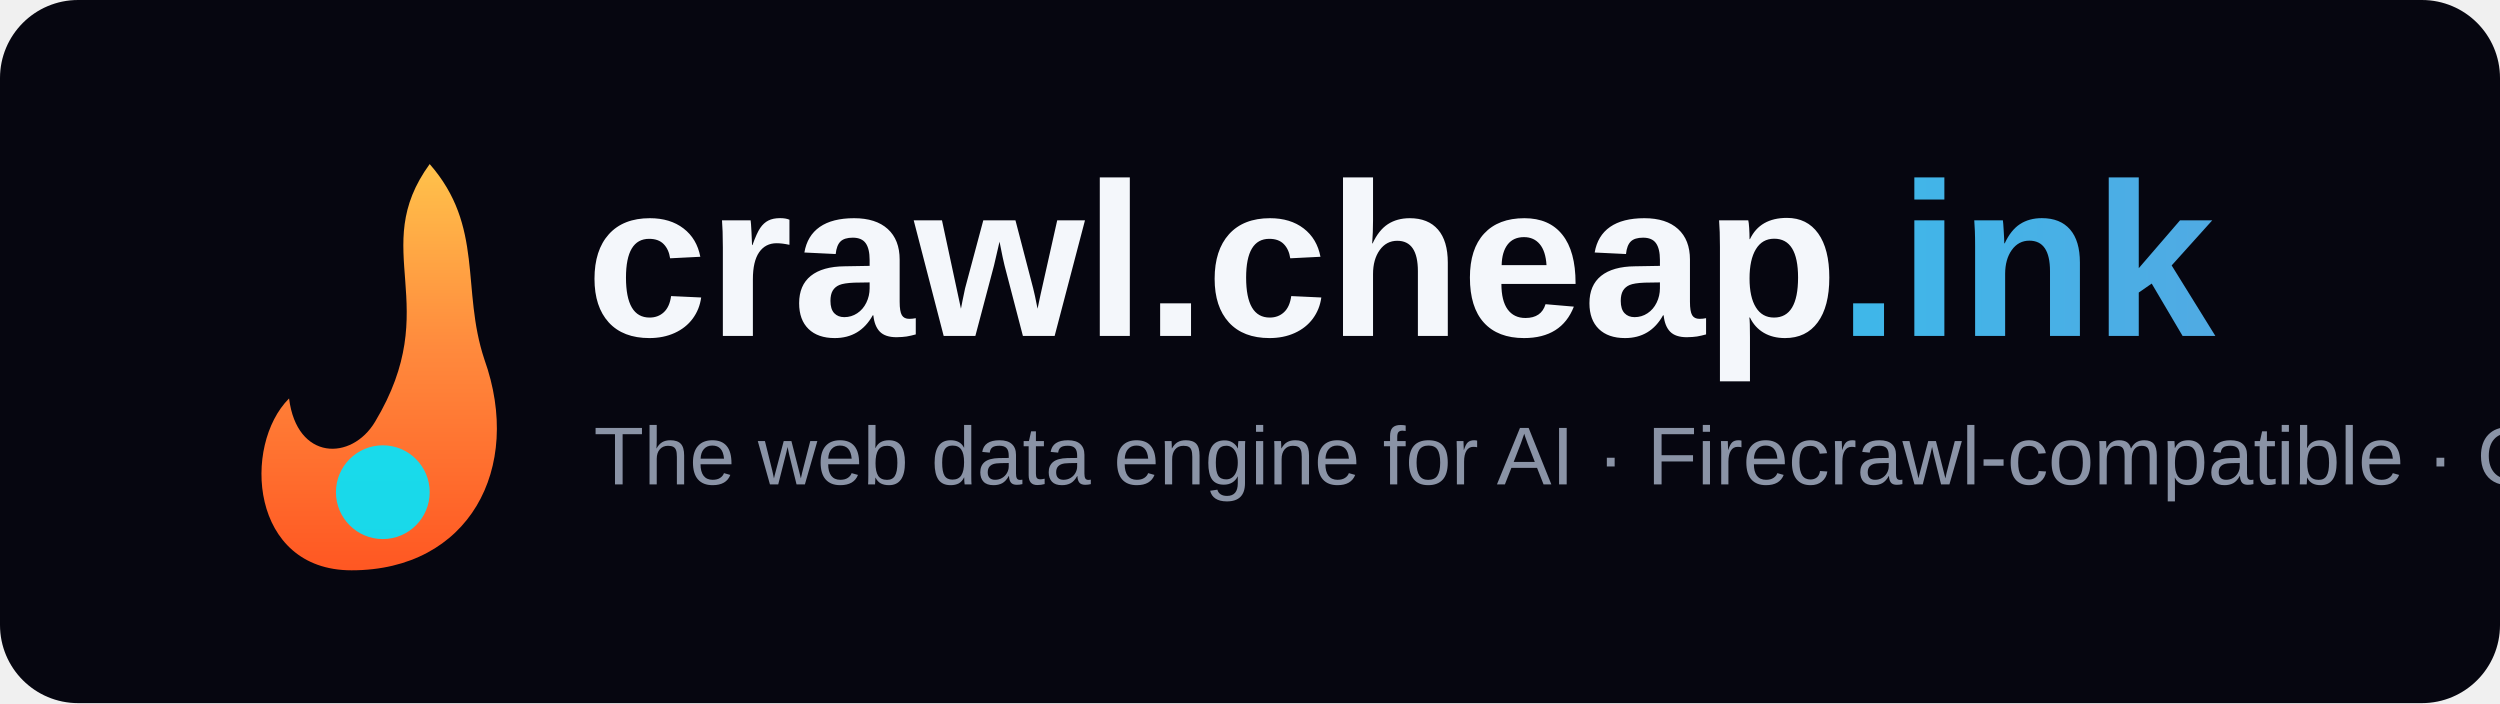
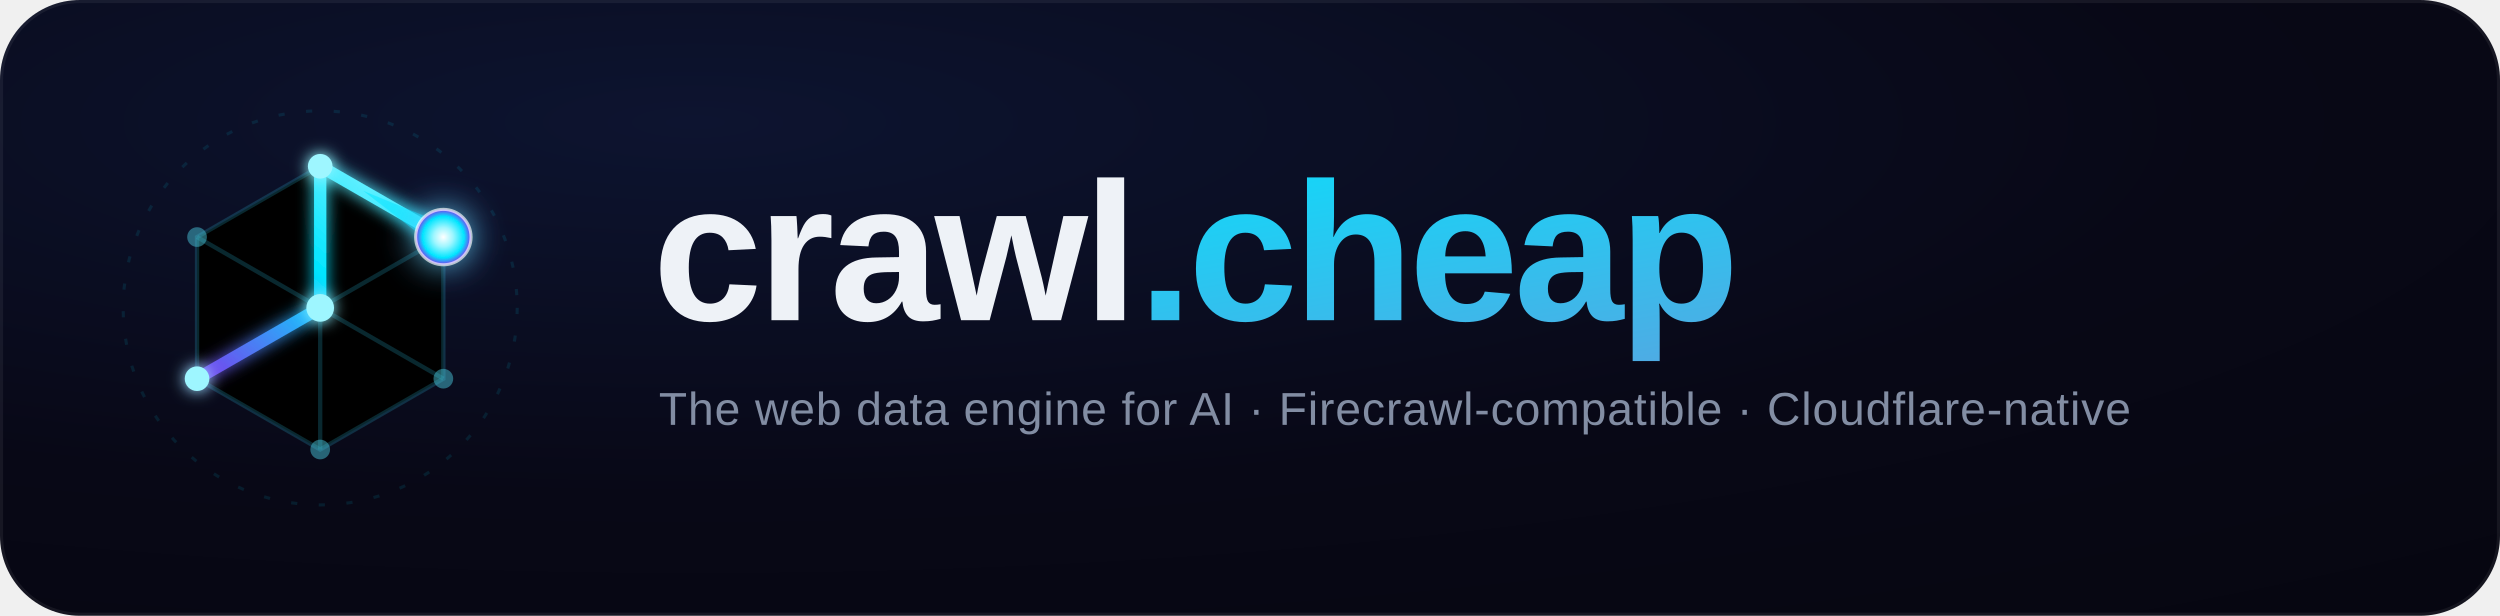
- <svg xmlns="http://www.w3.org/2000/svg" viewBox="0 0 640 180" role="img" aria-label="crawl.cheap — the web data engine for AI">
+ <svg xmlns="http://www.w3.org/2000/svg" viewBox="0 0 812 200" role="img" aria-label="crawl.cheap — the web data engine for AI">
  <defs>
-     <linearGradient id="flame" x1="0" y1="1" x2="0" y2="0">
-       <stop offset="0" stop-color="#FF5722" />
-       <stop offset="0.55" stop-color="#FF8A3D" />
-       <stop offset="1" stop-color="#FFC24B" />
-     </linearGradient>
-     <linearGradient id="cyan" x1="0" y1="0" x2="1" y2="0">
+     <linearGradient id="cc-cyan" x1="0" y1="0" x2="1" y2="1">
      <stop offset="0" stop-color="#00E5FF" />
      <stop offset="1" stop-color="#50AAE3" />
    </linearGradient>
+     <linearGradient id="cc-trav" x1="0" y1="1" x2="1" y2="0">
+       <stop offset="0" stop-color="#7C3AED" />
+       <stop offset="0.5" stop-color="#00E5FF" />
+       <stop offset="1" stop-color="#9EF6FF" />
+     </linearGradient>
+     <radialGradient id="cc-head" cx="0.5" cy="0.5" r="0.5">
+       <stop offset="0" stop-color="#FFFFFF" />
+       <stop offset="0.35" stop-color="#9EF6FF" />
+       <stop offset="0.75" stop-color="#00E5FF" />
+       <stop offset="1" stop-color="#7C3AED" />
+     </radialGradient>
+     <radialGradient id="cc-tile" cx="0.28" cy="0.2" r="1.1">
+       <stop offset="0" stop-color="#0d1430" />
+       <stop offset="0.55" stop-color="#080816" />
+       <stop offset="1" stop-color="#060610" />
+     </radialGradient>
+     <filter id="cc-glow" x="-60%" y="-60%" width="220%" height="220%">
+       <feGaussianBlur stdDeviation="2.6" result="b" />
+       <feMerge>
+         <feMergeNode in="b" />
+         <feMergeNode in="SourceGraphic" />
+       </feMerge>
+     </filter>
+     <filter id="cc-glow-lg" x="-120%" y="-120%" width="340%" height="340%">
+       <feGaussianBlur stdDeviation="5.5" result="b" />
+       <feMerge>
+         <feMergeNode in="b" />
+         <feMergeNode in="SourceGraphic" />
+       </feMerge>
+     </filter>
  </defs>
-   <rect width="640" height="180" rx="20" fill="#060610" />
-   <g transform="translate(54 34)">
-     <path d="M56 8 C40 30 60 44 42 74 C36 84 22 84 20 68 C8 80 10 112 36 112 C66 112 80 86 70 58 C64 40 70 24 56 8 Z" fill="url(#flame)" />
-     <circle cx="44" cy="92" r="12" fill="#00E5FF" opacity="0.9" />
+   <rect width="812" height="200" rx="26" fill="url(#cc-tile)" />
+   <rect x="0.5" y="0.5" width="811" height="199" rx="25.5" fill="none" stroke="#ffffff" stroke-opacity="0.06" />
+   <g>
+     <circle cx="104" cy="100" r="64" fill="none" stroke="#00E5FF" stroke-opacity="0.10" stroke-width="1" stroke-dasharray="2 7" />
+     <g stroke="#2bb8d6" stroke-opacity="0.22" stroke-width="1.4">
+       <path d="M104 54 L144 77 L144 123 L104 146 L64 123 L64 77 Z" />
+       <path d="M104 100 L104 54 M104 100 L144 77 M104 100 L144 123 M104 100 L104 146 M104 100 L64 123 M104 100 L64 77" />
+     </g>
+     <g fill="#4fd3ea" fill-opacity="0.45">
+       <circle cx="144" cy="123" r="3.2" />
+       <circle cx="104" cy="146" r="3.2" />
+       <circle cx="64" cy="77" r="3.2" />
+     </g>
+     <path d="M64 123 L104 100 L104 54 L144 77" fill="none" stroke="url(#cc-trav)" stroke-width="4" stroke-linecap="round" stroke-linejoin="round" filter="url(#cc-glow)" />
+     <g fill="#9EF6FF" filter="url(#cc-glow)">
+       <circle cx="64" cy="123" r="4" />
+       <circle cx="104" cy="100" r="4.5" />
+       <circle cx="104" cy="54" r="4" />
+     </g>
+     <path d="M142 80.5 L146 73.5 L118 62 Z" fill="#00E5FF" fill-opacity="0.5" filter="url(#cc-glow)" />
+     <circle cx="144" cy="77" r="9" fill="url(#cc-head)" filter="url(#cc-glow-lg)" />
+     <circle cx="144" cy="77" r="9" fill="none" stroke="#ffffff" stroke-opacity="0.65" stroke-width="1" />
  </g>
-   <text x="150" y="86" font-family="'Segoe UI', 'Helvetica Neue', Arial, sans-serif" font-size="56" font-weight="800" fill="#F4F7FB">crawl.cheap<tspan fill="url(#cyan)">.ink</tspan>
+   <text x="212" y="104" font-family="'Space Grotesk','Segoe UI',system-ui,-apple-system,Arial,sans-serif" font-size="64" font-weight="700" letter-spacing="-1.5" fill="#EEF2F7">crawl<tspan fill="url(#cc-cyan)">.cheap</tspan>
  </text>
-   <text x="152" y="124" font-family="'Segoe UI', 'Helvetica Neue', Arial, sans-serif" font-size="21" font-weight="500" fill="#8A93A6">The web data engine for AI · Firecrawl-compatible · Cloudflare-powered</text>
+   <text x="214" y="138" font-family="'Space Grotesk','Segoe UI',system-ui,-apple-system,Arial,sans-serif" font-size="15" font-weight="500" letter-spacing="0.3" fill="#828DA3">The web data engine for AI · Firecrawl-compatible · Cloudflare-native</text>
</svg>
